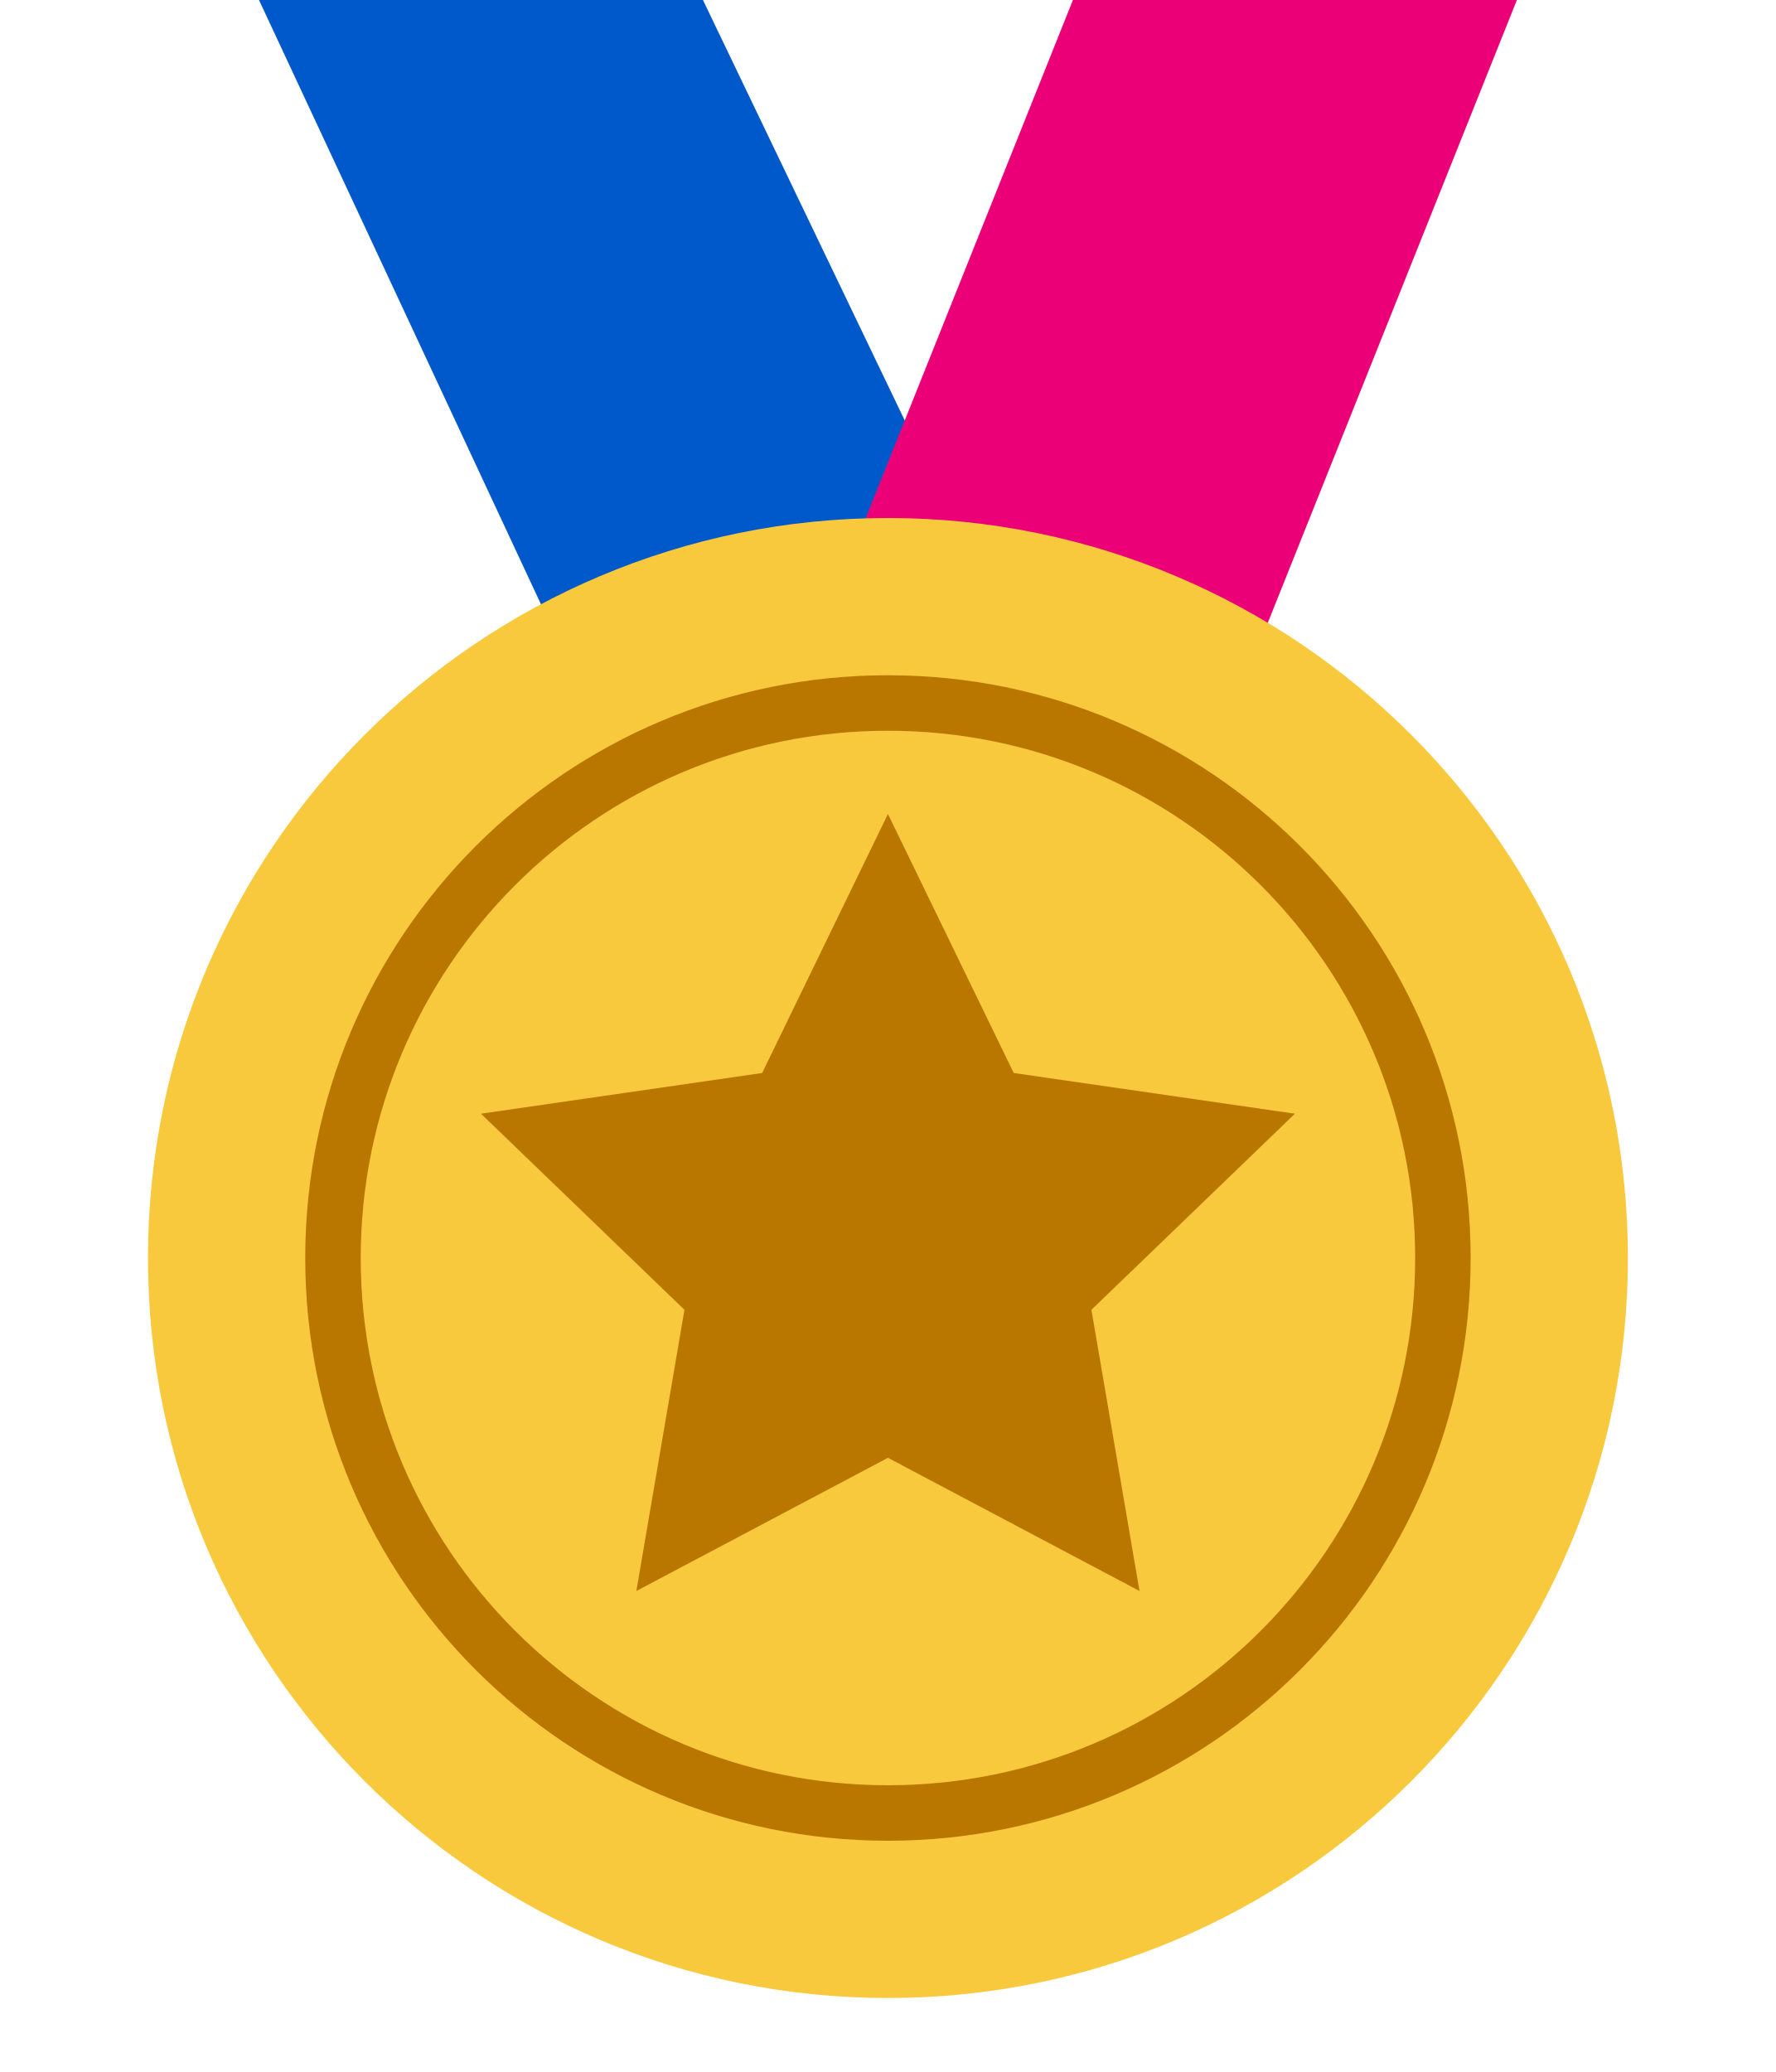
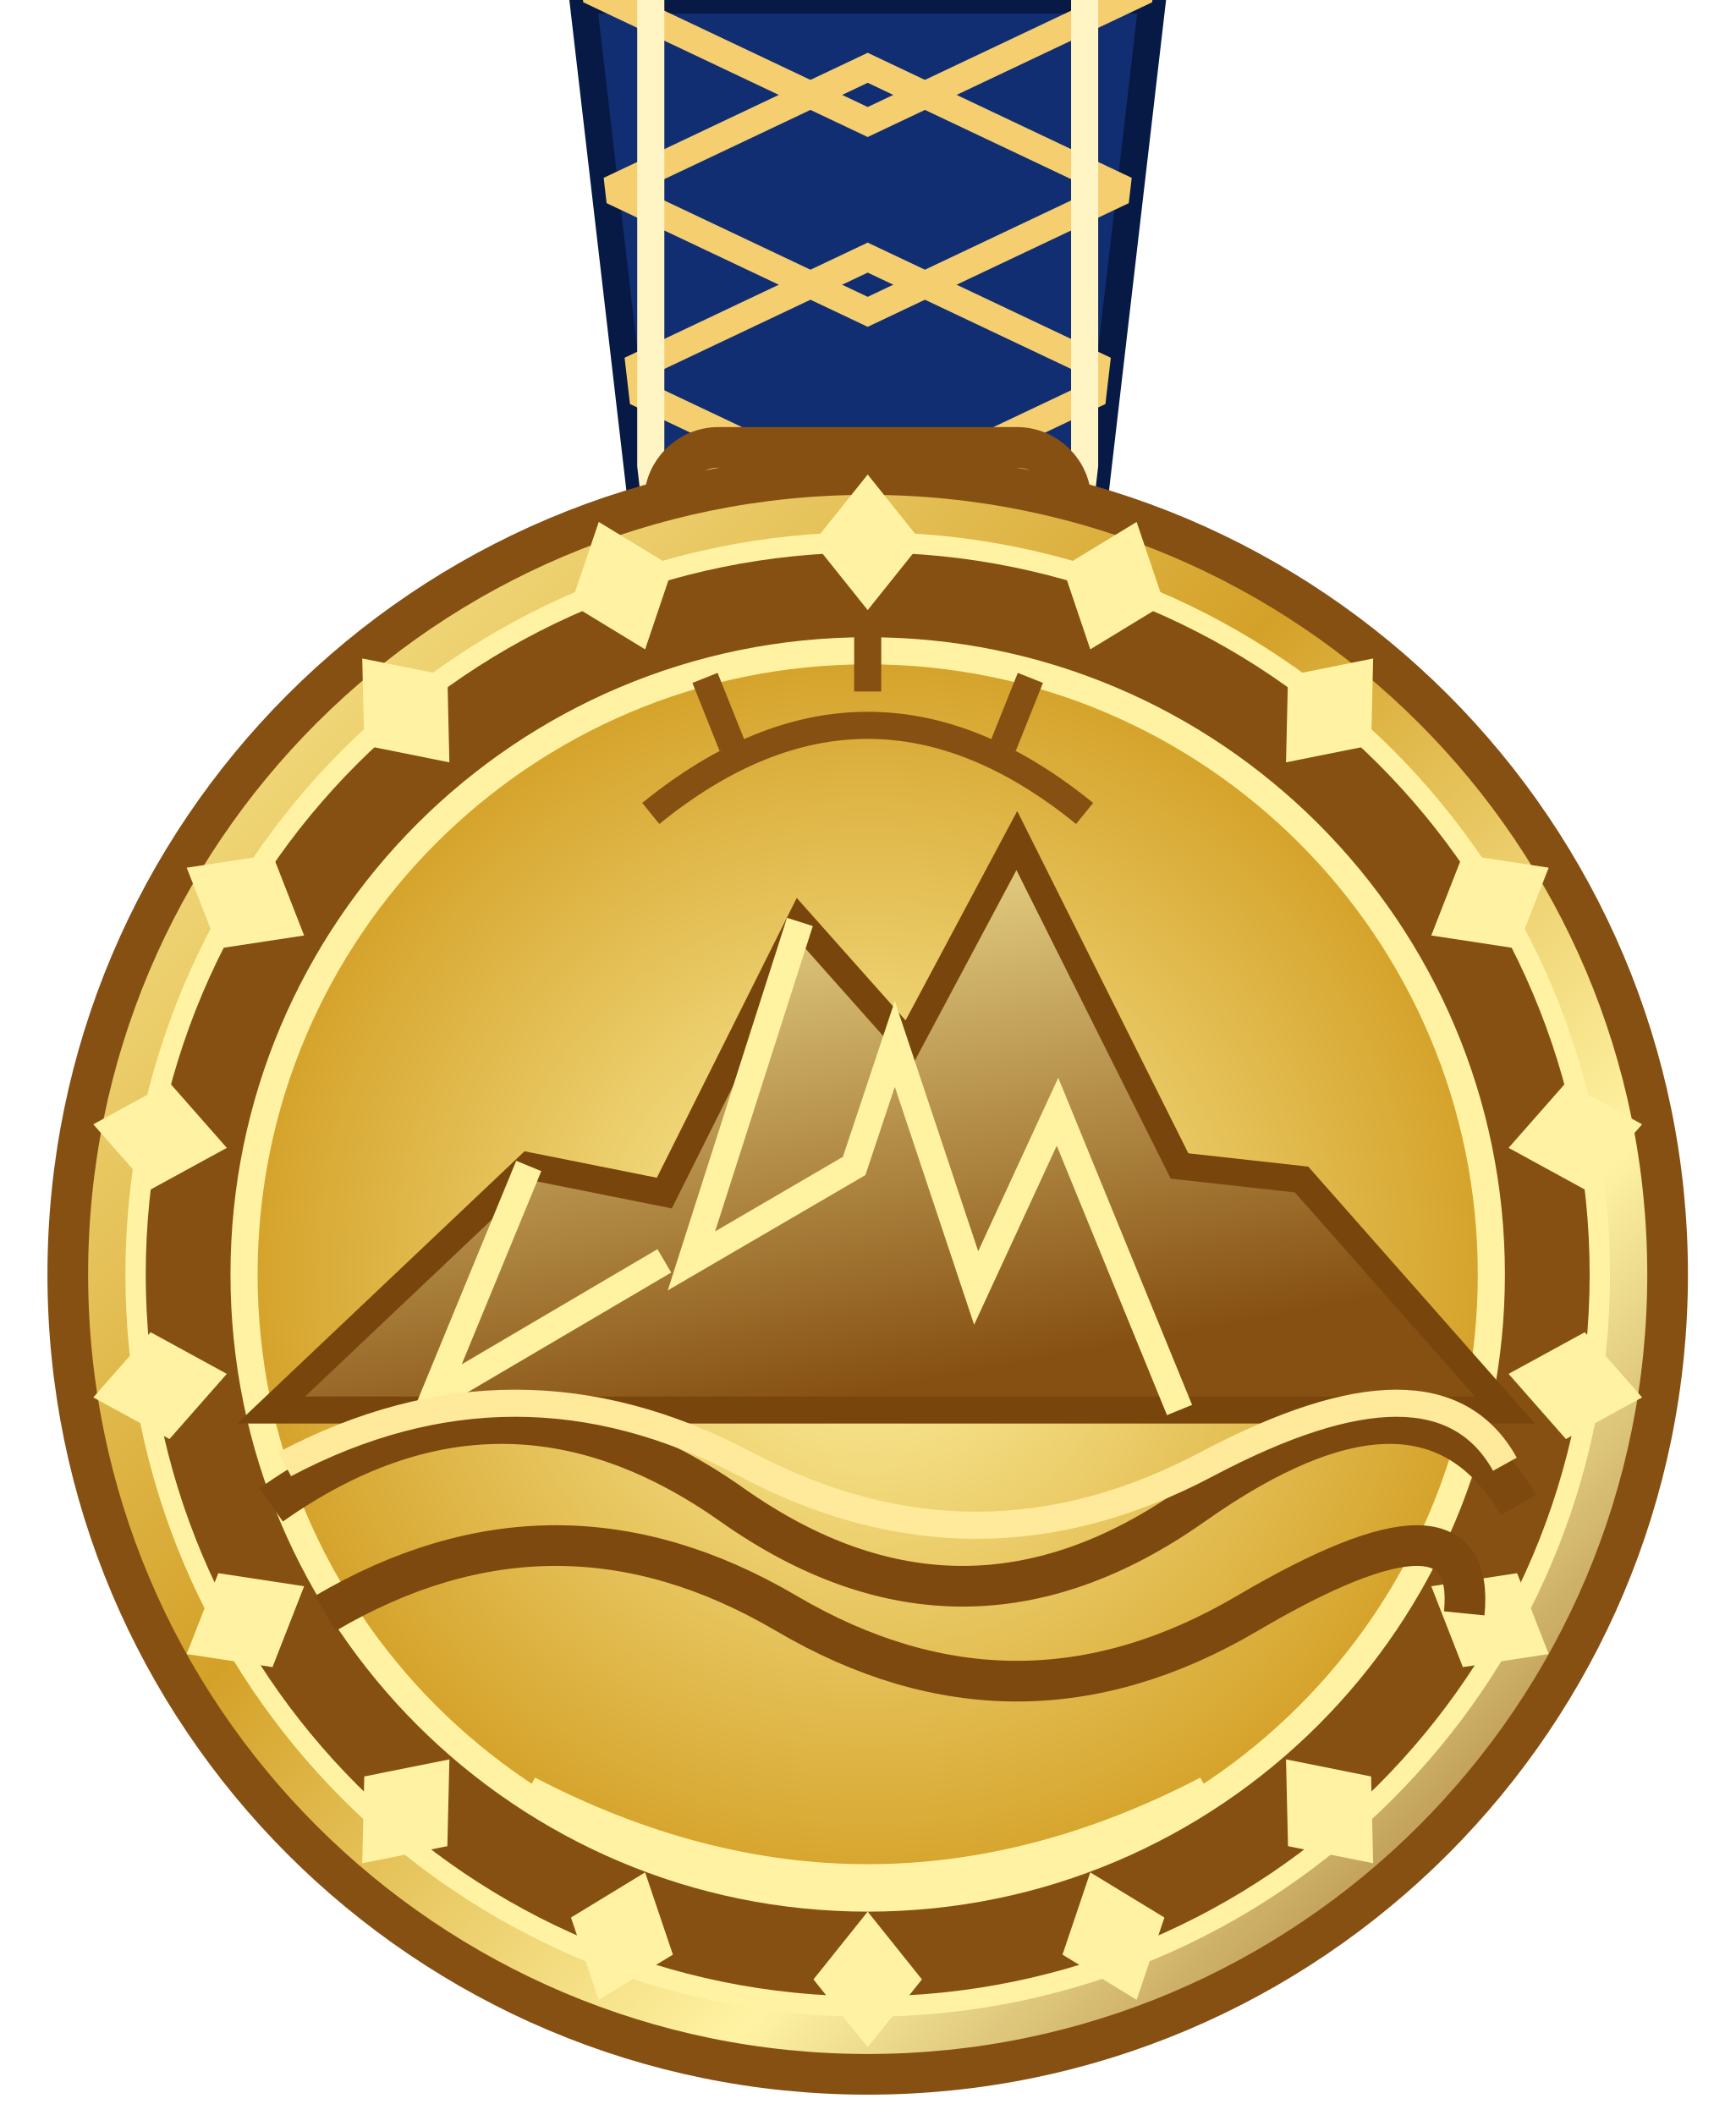
- <svg xmlns="http://www.w3.org/2000/svg" viewBox="0 0 48 56">
-   <path fill="#0059ca" d="M7 0h12l12 25-10 5Z" />
-   <path fill="#ec0077" d="M29 0h12L29 30l-10-5Z" />
-   <circle cx="24" cy="34" r="20" fill="#f8c93c" />
-   <circle cx="24" cy="34" r="15" fill="none" stroke="#b97700" stroke-width="1.5" />
-   <path fill="#b97700" d="m24 22 3.4 7 7.6 1.1-5.5 5.3 1.3 7.6-6.8-3.6-6.8 3.6 1.3-7.6-5.5-5.3 7.6-1.1Z" />
+ <svg xmlns="http://www.w3.org/2000/svg" viewBox="0 0 128 156" role="img" aria-labelledby="title">
+   <defs>
+     <linearGradient id="metal" x1="0" y1="0" x2="1" y2="1">
+       <stop stop-color="#fff3a3" />
+       <stop offset=".42" stop-color="#d4a128" />
+       <stop offset=".7" stop-color="#fff3a3" />
+       <stop offset="1" stop-color="#865012" />
+     </linearGradient>
+     <radialGradient id="face">
+       <stop stop-color="#fff3a3" />
+       <stop offset="1" stop-color="#d4a128" />
+     </radialGradient>
+     <linearGradient id="shine" x2="0.4" y2="1">
+       <stop stop-color="#fff3a3" />
+       <stop offset="1" stop-color="#865012" />
+     </linearGradient>
+     <clipPath id="ribbon">
+       <path d="M43 0h42l-5 43H48Z" />
+     </clipPath>
+   </defs>
+   <path d="M43 0h42l-5 43H48Z" fill="#112e72" stroke="#071a45" stroke-width="2" />
+   <g clip-path="url(#ribbon)">
+     <path d="m45 0 19-9 19 9-19 9Z" fill="none" stroke="#f5ce6f" stroke-width="2" />
+     <path d="m45 14 19-9 19 9-19 9Z" fill="none" stroke="#f5ce6f" stroke-width="2" />
+     <path d="m45 28 19-9 19 9-19 9Z" fill="none" stroke="#f5ce6f" stroke-width="2" />
+     <path d="M48 0v43m32-43v43" stroke="#fff4c3" stroke-width="2" />
+   </g>
+   <rect x="49" y="33" width="30" height="16" rx="4" fill="url(#metal)" stroke="#865012" stroke-width="3" />
+   <circle cx="64" cy="94" r="59" fill="url(#metal)" stroke="#865012" stroke-width="3" />
+   <circle cx="64" cy="94" r="54" fill="#865012" stroke="#fff3a3" stroke-width="1.5" />
+   <path d="M64 35l4 5-4 5-4-5Z" fill="#fff3a3" transform="rotate(0 64 93)" />
+   <path d="M64 35l4 5-4 5-4-5Z" fill="#fff3a3" transform="rotate(20 64 93)" />
+   <path d="M64 35l4 5-4 5-4-5Z" fill="#fff3a3" transform="rotate(40 64 93)" />
+   <path d="M64 35l4 5-4 5-4-5Z" fill="#fff3a3" transform="rotate(60 64 93)" />
+   <path d="M64 35l4 5-4 5-4-5Z" fill="#fff3a3" transform="rotate(80 64 93)" />
+   <path d="M64 35l4 5-4 5-4-5Z" fill="#fff3a3" transform="rotate(100 64 93)" />
+   <path d="M64 35l4 5-4 5-4-5Z" fill="#fff3a3" transform="rotate(120 64 93)" />
+   <path d="M64 35l4 5-4 5-4-5Z" fill="#fff3a3" transform="rotate(140 64 93)" />
+   <path d="M64 35l4 5-4 5-4-5Z" fill="#fff3a3" transform="rotate(160 64 93)" />
+   <path d="M64 35l4 5-4 5-4-5Z" fill="#fff3a3" transform="rotate(180 64 93)" />
+   <path d="M64 35l4 5-4 5-4-5Z" fill="#fff3a3" transform="rotate(200 64 93)" />
+   <path d="M64 35l4 5-4 5-4-5Z" fill="#fff3a3" transform="rotate(220 64 93)" />
+   <path d="M64 35l4 5-4 5-4-5Z" fill="#fff3a3" transform="rotate(240 64 93)" />
+   <path d="M64 35l4 5-4 5-4-5Z" fill="#fff3a3" transform="rotate(260 64 93)" />
+   <path d="M64 35l4 5-4 5-4-5Z" fill="#fff3a3" transform="rotate(280 64 93)" />
+   <path d="M64 35l4 5-4 5-4-5Z" fill="#fff3a3" transform="rotate(300 64 93)" />
+   <path d="M64 35l4 5-4 5-4-5Z" fill="#fff3a3" transform="rotate(320 64 93)" />
+   <path d="M64 35l4 5-4 5-4-5Z" fill="#fff3a3" transform="rotate(340 64 93)" />
+   <circle cx="64" cy="94" r="46" fill="url(#face)" stroke="#fff3a3" stroke-width="2" />
+   <path d="M48 60q16-13 32 0M54 55l-2-5m12 1v-5m10 9 2-5" fill="none" stroke="#865012" stroke-width="2" />
+   <path d="m20 104 19-18 10 2 10-20 8 9 8-15 12 24 9 1 15 17Z" fill="url(#shine)" stroke="#78450c" stroke-width="2" />
+   <path d="m59 68-8 25 12-7 3-9 6 18 6-13 9 22M39 86l-7 17 17-10" fill="none" stroke="#fff2a0" stroke-width="2" />
+   <path d="M20 111q17-12 34 0t34 0 24 0M24 119q17-10 34 0t34 0 16 0" fill="none" stroke="#7d490e" stroke-width="3" />
+   <path d="M21 108q17-9 34 0t34 0 22 0" fill="none" stroke="#ffe99a" stroke-width="2" />
+   <path d="M39 132q25 13 50 0" fill="none" stroke="#fff3a3" stroke-width="2" />
</svg>
